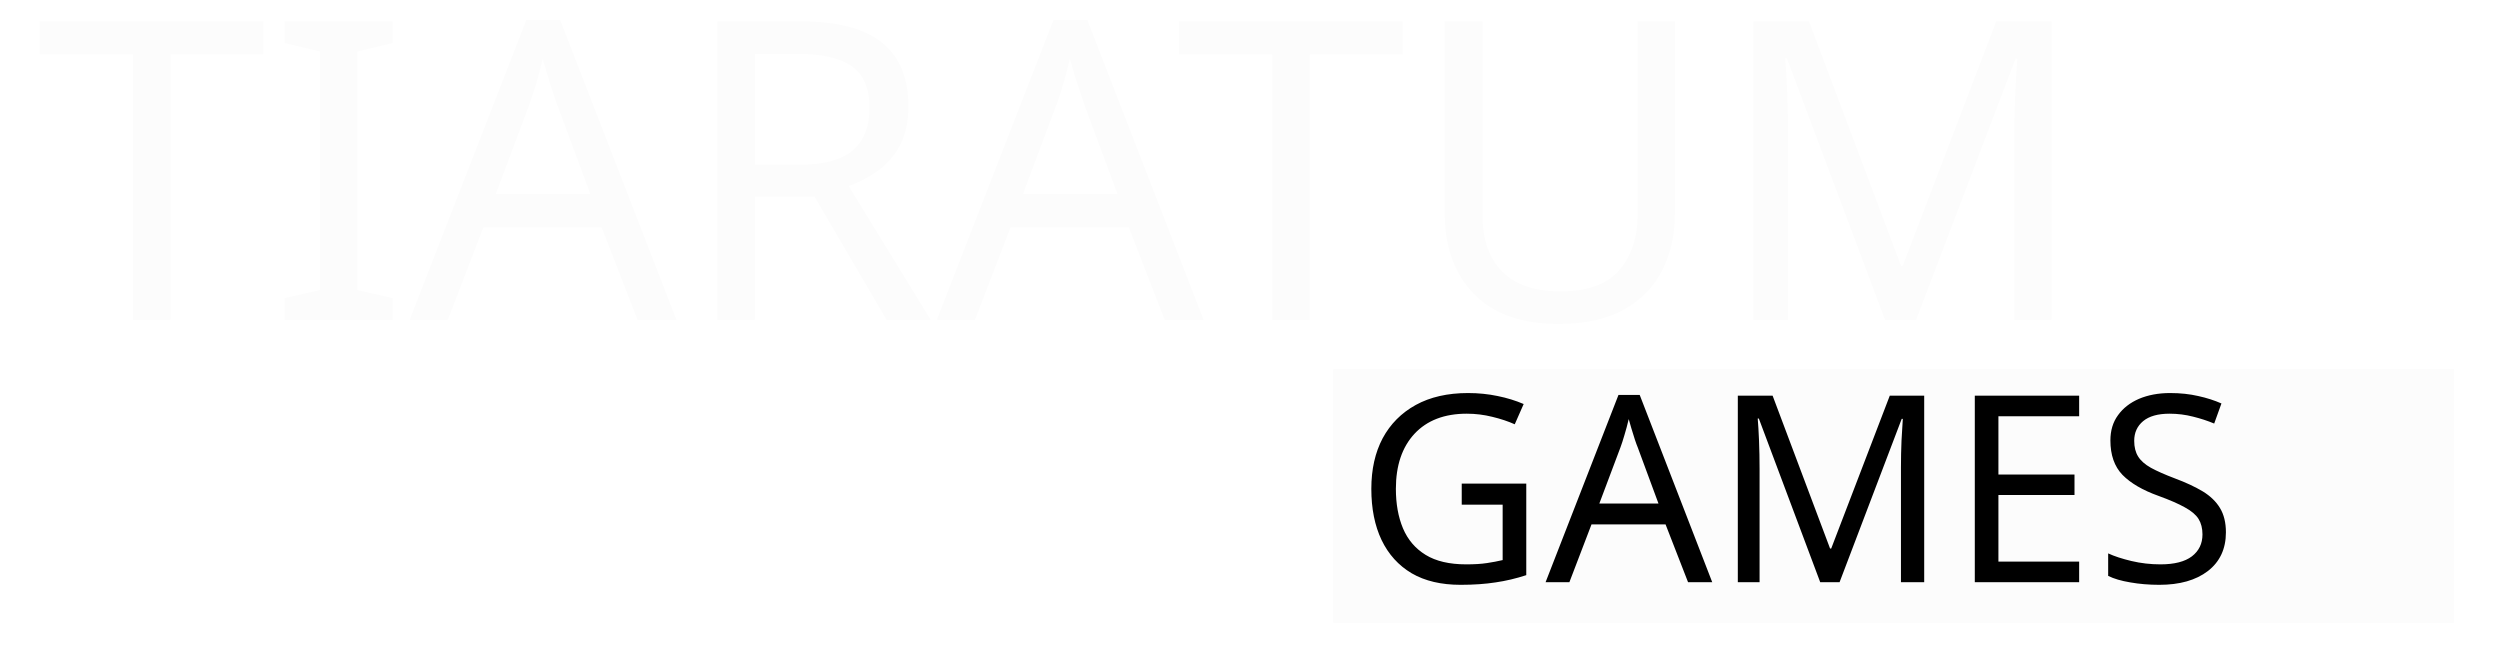
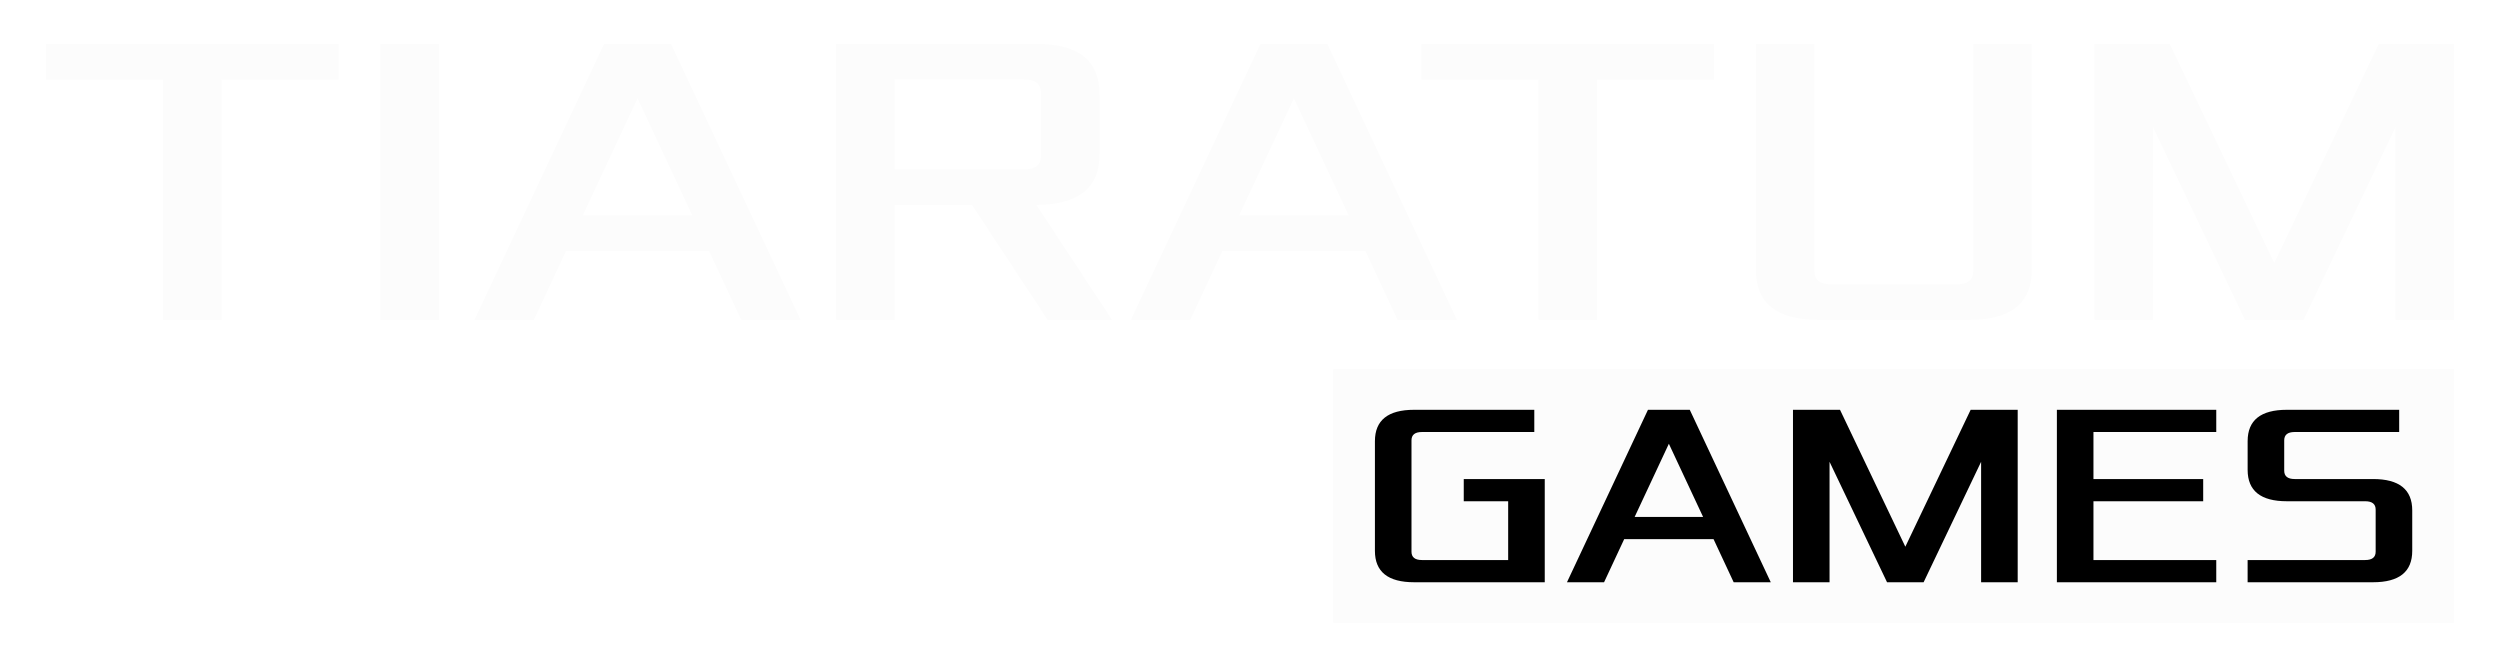
<svg xmlns="http://www.w3.org/2000/svg" width="210mm" height="56mm" viewBox="0 0 210 56" version="1.1" id="svg8">
  <defs id="defs2" />
  <g id="layer1">
-     <text xml:space="preserve" style="font-style:normal;font-variant:normal;font-weight:normal;font-stretch:normal;font-size:35.117px;line-height:1.25;font-family:Xolonium;-inkscape-font-specification:Xolonium;fill:#fcfcfc;fill-opacity:1;stroke:none;stroke-width:1.665;stroke-miterlimit:4;stroke-dasharray:none;stroke-opacity:1;paint-order:stroke fill markers;" x="2.984" y="26.87" id="text835">
-       <tspan id="tspan833" x="2.984" y="26.87" style="font-style:normal;font-variant:normal;font-weight:normal;font-stretch:normal;font-family:Xolonium;-inkscape-font-specification:Xolonium;fill:#fcfcfc;fill-opacity:1;stroke:none;stroke-width:1.665;stroke-miterlimit:4;stroke-dasharray:none;stroke-opacity:1;paint-order:stroke fill markers;">TIARATUM</tspan>
-     </text>
-     <rect style="fill:#fcfcfc;fill-opacity:1;stroke:none;stroke-width:0;stroke-linecap:round;stroke-linejoin:round;stroke-miterlimit:4;stroke-dasharray:none;stroke-opacity:1;paint-order:stroke fill markers" id="rect885" width="94.156" height="21.316" x="111.982" y="31.007" />
-     <text xml:space="preserve" style="font-style:normal;font-variant:normal;font-weight:normal;font-stretch:normal;font-size:21.948px;line-height:1.25;font-family:Xolonium;-inkscape-font-specification:Xolonium;fill:#000000;fill-opacity:1;stroke:none;stroke-width:1.665;stroke-miterlimit:4;stroke-dasharray:none;stroke-opacity:1;paint-order:stroke fill markers;" x="113.846" y="48.909" id="text835-6">
-       <tspan id="tspan833-0" x="113.846" y="48.909" style="font-style:normal;font-variant:normal;font-weight:normal;font-stretch:normal;font-size:21.948px;font-family:Xolonium;-inkscape-font-specification:Xolonium;fill:#000000;fill-opacity:1;stroke:none;stroke-width:1.665;stroke-miterlimit:4;stroke-dasharray:none;stroke-opacity:1;paint-order:stroke fill markers;">GAMES</tspan>
-     </text>
+     <g aria-label="TIARATUM" id="text835" style="font-style:normal;font-variant:normal;font-weight:normal;font-stretch:normal;font-size:35.117px;line-height:1.25;font-family:Xolonium;-inkscape-font-specification:Xolonium;fill:#fcfcfc;fill-opacity:1;stroke:none;stroke-width:1.665;stroke-miterlimit:4;stroke-dasharray:none;stroke-opacity:1;paint-order:stroke fill markers">
+       <path d="M 3.862,6.678 V 3.693 H 28.444 V 6.678 H 18.612 V 26.87 H 13.695 V 6.678 Z" style="font-style:normal;font-variant:normal;font-weight:normal;font-stretch:normal;font-family:Xolonium;-inkscape-font-specification:Xolonium;fill:#fcfcfc;fill-opacity:1;stroke:none;stroke-width:1.665;stroke-miterlimit:4;stroke-dasharray:none;stroke-opacity:1;paint-order:stroke fill markers" id="path899" />
+       <path d="M 31.956,26.87 V 3.693 h 4.916 V 26.87 Z" style="font-style:normal;font-variant:normal;font-weight:normal;font-stretch:normal;font-family:Xolonium;-inkscape-font-specification:Xolonium;fill:#fcfcfc;fill-opacity:1;stroke:none;stroke-width:1.665;stroke-miterlimit:4;stroke-dasharray:none;stroke-opacity:1;paint-order:stroke fill markers" id="path901" />
+       <path d="M 39.857,26.87 50.744,3.693 h 5.619 L 67.249,26.87 H 62.262 L 59.558,21.076 H 47.548 l -2.704,5.794 z m 9.095,-8.779 h 9.201 L 53.553,8.258 Z" style="font-style:normal;font-variant:normal;font-weight:normal;font-stretch:normal;font-family:Xolonium;-inkscape-font-specification:Xolonium;fill:#fcfcfc;fill-opacity:1;stroke:none;stroke-width:1.665;stroke-miterlimit:4;stroke-dasharray:none;stroke-opacity:1;paint-order:stroke fill markers" id="path903" />
+       <path d="M 70.234,26.87 V 3.693 h 16.856 q 5.268,0 5.268,4.214 V 12.999 q 0,4.179 -5.303,4.214 l 6.356,9.657 h -5.408 l -6.356,-9.657 h -6.497 v 9.657 z m 4.916,-12.642 h 10.886 q 1.405,0 1.405,-1.124 V 7.801 q 0,-1.124 -1.405,-1.124 H 75.15 Z" style="font-style:normal;font-variant:normal;font-weight:normal;font-stretch:normal;font-family:Xolonium;-inkscape-font-specification:Xolonium;fill:#fcfcfc;fill-opacity:1;stroke:none;stroke-width:1.665;stroke-miterlimit:4;stroke-dasharray:none;stroke-opacity:1;paint-order:stroke fill markers" id="path905" />
+       <path d="M 94.992,26.87 105.878,3.693 h 5.619 l 10.886,23.177 h -4.987 l -2.704,-5.794 h -12.01 l -2.704,5.794 z m 9.095,-8.779 h 9.201 l -4.6,-9.833 z" style="font-style:normal;font-variant:normal;font-weight:normal;font-stretch:normal;font-family:Xolonium;-inkscape-font-specification:Xolonium;fill:#fcfcfc;fill-opacity:1;stroke:none;stroke-width:1.665;stroke-miterlimit:4;stroke-dasharray:none;stroke-opacity:1;paint-order:stroke fill markers" id="path907" />
+       <path d="M 119.398,6.678 V 3.693 h 24.582 v 2.985 h -9.833 V 26.87 h -4.916 V 6.678 Z" style="font-style:normal;font-variant:normal;font-weight:normal;font-stretch:normal;font-family:Xolonium;-inkscape-font-specification:Xolonium;fill:#fcfcfc;fill-opacity:1;stroke:none;stroke-width:1.665;stroke-miterlimit:4;stroke-dasharray:none;stroke-opacity:1;paint-order:stroke fill markers" id="path909" />
+       <path d="M 147.492,22.656 V 3.693 h 4.916 V 22.761 q 0,1.124 1.405,1.124 h 10.535 q 1.405,0 1.405,-1.124 V 3.693 h 4.916 V 22.656 q 0,4.214 -5.268,4.214 h -12.642 q -5.268,0 -5.268,-4.214 z" style="font-style:normal;font-variant:normal;font-weight:normal;font-stretch:normal;font-family:Xolonium;-inkscape-font-specification:Xolonium;fill:#fcfcfc;fill-opacity:1;stroke:none;stroke-width:1.665;stroke-miterlimit:4;stroke-dasharray:none;stroke-opacity:1;paint-order:stroke fill markers" id="path911" />
+       <path d="M 175.937,26.87 V 3.693 h 6.321 l 8.779,18.401 8.779,-18.401 h 6.321 V 26.87 h -4.916 V 10.681 l -7.726,16.189 H 188.579 l -7.726,-16.189 v 16.189 z" style="font-style:normal;font-variant:normal;font-weight:normal;font-stretch:normal;font-family:Xolonium;-inkscape-font-specification:Xolonium;fill:#fcfcfc;fill-opacity:1;stroke:none;stroke-width:1.665;stroke-miterlimit:4;stroke-dasharray:none;stroke-opacity:1;paint-order:stroke fill markers" id="path913" />
+     </g>
+     <path id="rect885" style="fill:#fcfcfc;fill-opacity:1;stroke:none;stroke-width:0;stroke-linecap:round;stroke-linejoin:round;stroke-miterlimit:4;stroke-dasharray:none;stroke-opacity:1;paint-order:stroke fill markers" d="m 111.982,31.007 h 94.156 v 21.316 h -94.156 z" />
+     <g aria-label="GAMES" id="text835-6" style="font-style:normal;font-variant:normal;font-weight:normal;font-stretch:normal;font-size:21.948px;line-height:1.25;font-family:Xolonium;-inkscape-font-specification:Xolonium;fill:#000000;fill-opacity:1;stroke:none;stroke-width:1.665;stroke-miterlimit:4;stroke-dasharray:none;stroke-opacity:1;paint-order:stroke fill markers">
+       <path d="m 115.493,46.275 v -9.218 q 0,-2.634 3.292,-2.634 h 10.096 v 1.866 h -9.438 q -0.878,0 -0.878,0.702 v 9.35 q 0,0.702 0.878,0.702 h 7.243 v -4.938 h -3.731 v -1.866 h 6.804 v 8.67 h -10.974 q -3.292,0 -3.292,-2.634 z" style="font-style:normal;font-variant:normal;font-weight:normal;font-stretch:normal;font-size:21.948px;font-family:Xolonium;-inkscape-font-specification:Xolonium;fill:#000000;fill-opacity:1;stroke:none;stroke-width:1.665;stroke-miterlimit:4;stroke-dasharray:none;stroke-opacity:1;paint-order:stroke fill markers" id="path887" />
+       <path d="m 131.625,48.909 6.804,-14.486 h 3.512 l 6.804,14.486 h -3.117 l -1.69,-3.621 h -7.506 l -1.69,3.621 z m 5.685,-5.487 h 5.75 l -2.875,-6.146 z" style="font-style:normal;font-variant:normal;font-weight:normal;font-stretch:normal;font-size:21.948px;font-family:Xolonium;-inkscape-font-specification:Xolonium;fill:#000000;fill-opacity:1;stroke:none;stroke-width:1.665;stroke-miterlimit:4;stroke-dasharray:none;stroke-opacity:1;paint-order:stroke fill markers" id="path889" />
+       <path d="M 150.61,48.909 V 34.423 h 3.951 l 5.487,11.501 5.487,-11.501 h 3.951 v 14.486 h -3.073 V 38.79 l -4.829,10.118 h -3.073 l -4.829,-10.118 v 10.118 z" style="font-style:normal;font-variant:normal;font-weight:normal;font-stretch:normal;font-size:21.948px;font-family:Xolonium;-inkscape-font-specification:Xolonium;fill:#000000;fill-opacity:1;stroke:none;stroke-width:1.665;stroke-miterlimit:4;stroke-dasharray:none;stroke-opacity:1;paint-order:stroke fill markers" id="path891" />
+       <path d="M 172.778,48.909 V 34.423 h 13.388 v 1.866 h -10.316 v 3.951 h 9.218 v 1.866 h -9.218 v 4.938 h 10.316 v 1.866 z" style="font-style:normal;font-variant:normal;font-weight:normal;font-stretch:normal;font-size:21.948px;font-family:Xolonium;-inkscape-font-specification:Xolonium;fill:#000000;fill-opacity:1;stroke:none;stroke-width:1.665;stroke-miterlimit:4;stroke-dasharray:none;stroke-opacity:1;paint-order:stroke fill markers" id="path893" />
+       <path d="M 188.8,48.909 V 47.043 h 9.877 q 0.878,0 0.878,-0.702 v -3.534 q 0,-0.702 -0.878,-0.702 h -6.584 q -3.292,0 -3.292,-2.634 v -2.414 q 0,-2.634 3.292,-2.634 h 9.438 v 1.866 h -8.779 q -0.878,0 -0.878,0.702 v 2.546 q 0,0.702 0.878,0.702 h 6.584 q 3.292,0 3.292,2.634 v 3.402 q 0,2.634 -3.292,2.634 z" style="font-style:normal;font-variant:normal;font-weight:normal;font-stretch:normal;font-size:21.948px;font-family:Xolonium;-inkscape-font-specification:Xolonium;fill:#000000;fill-opacity:1;stroke:none;stroke-width:1.665;stroke-miterlimit:4;stroke-dasharray:none;stroke-opacity:1;paint-order:stroke fill markers" id="path895" />
+     </g>
  </g>
</svg>
